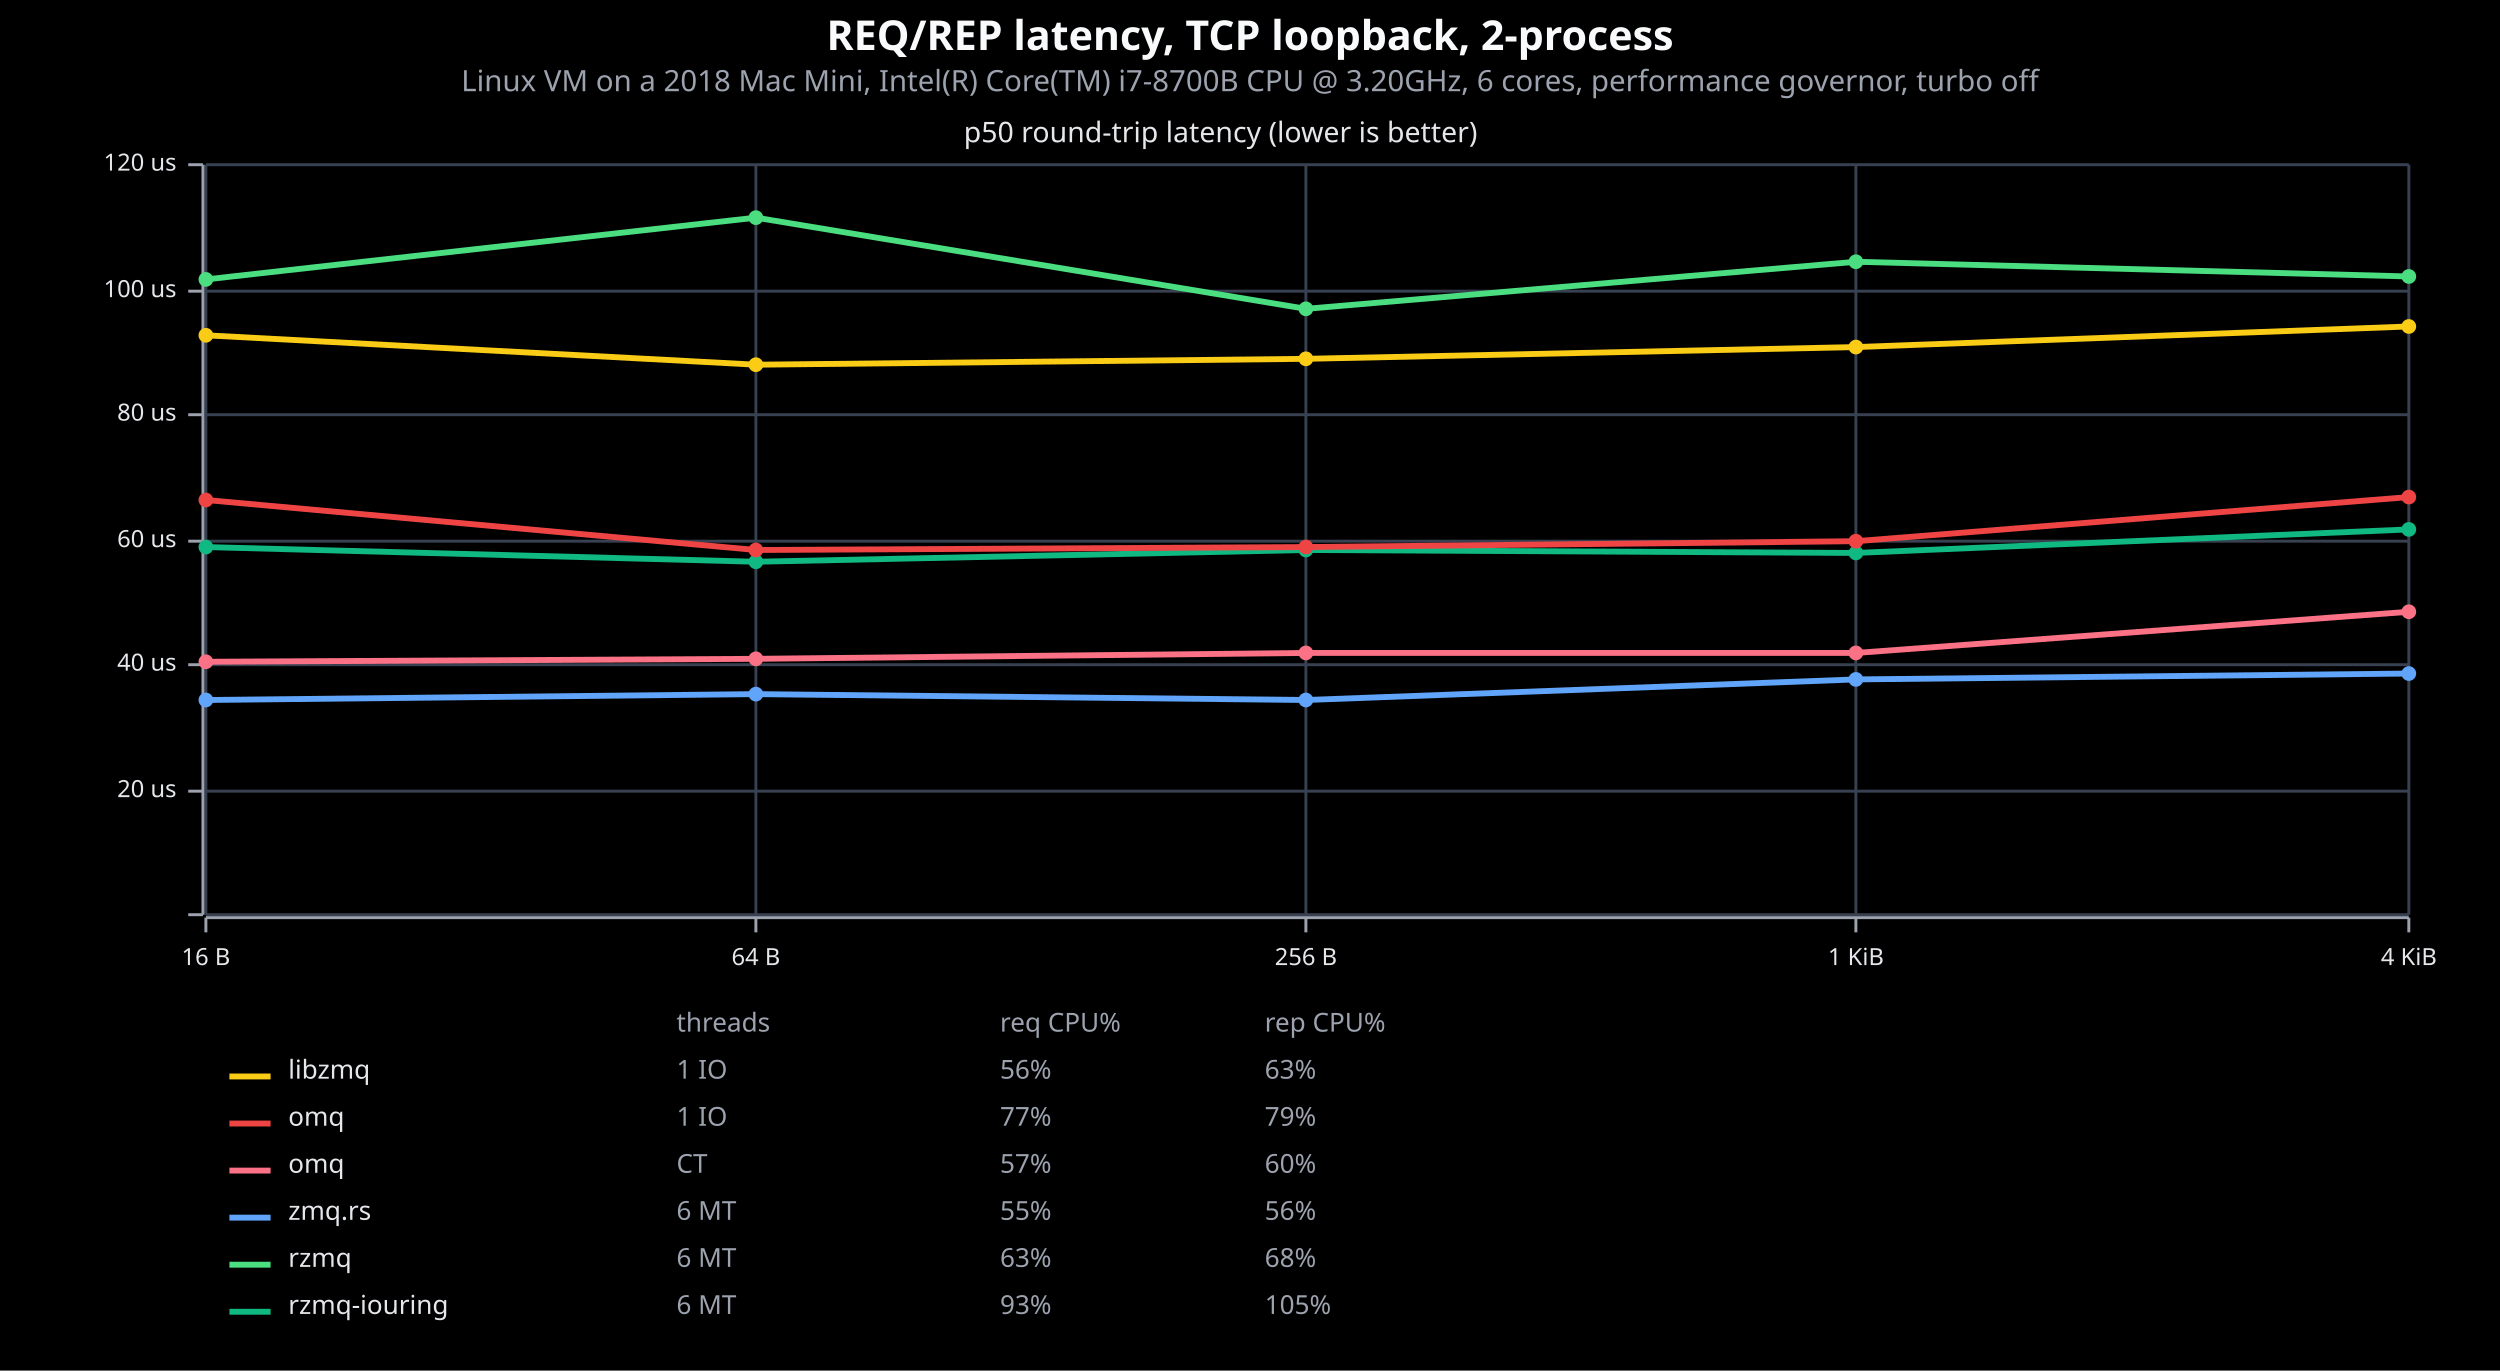
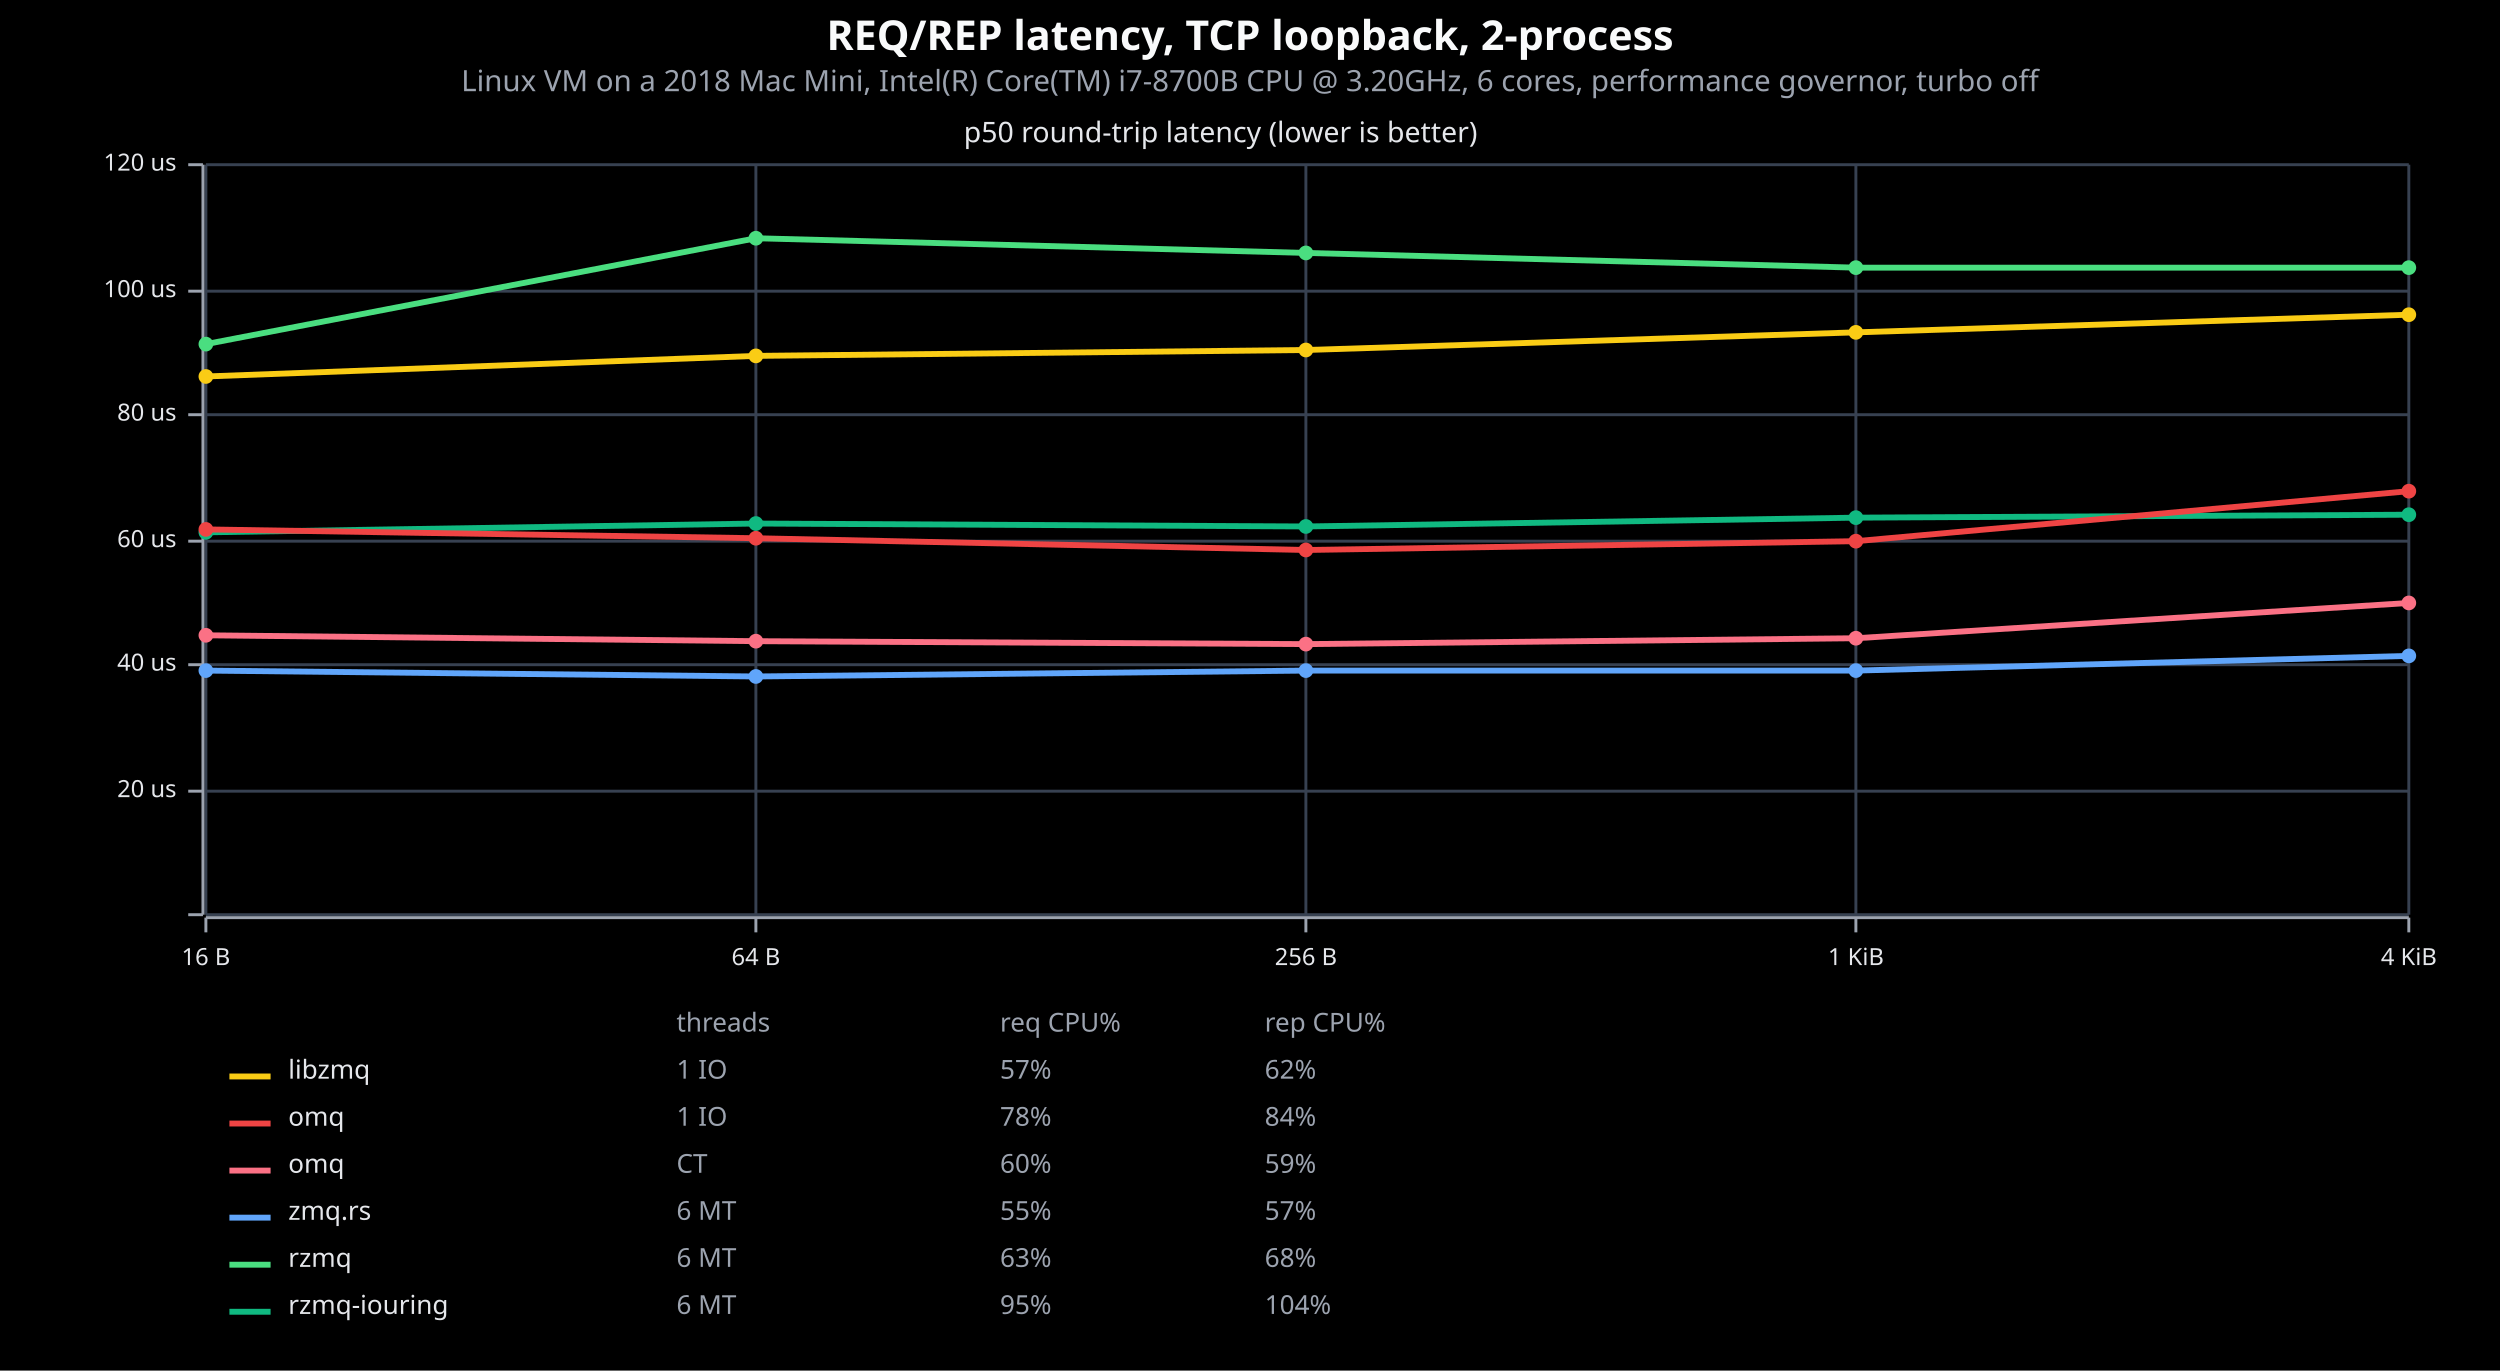
<svg xmlns="http://www.w3.org/2000/svg" viewBox="0 0 850 466" font-family="system-ui, -apple-system, sans-serif">
  <rect x="0" y="0" width="850" height="466" opacity="1" fill="#000000" stroke="none" />
  <text x="425" y="17" text-anchor="middle" font-family="sans-serif" font-size="14" font-weight="bold" fill="#F9FAFB">REQ/REP latency, TCP loopback, 2-process</text>
  <text x="425" y="31" text-anchor="middle" font-family="sans-serif" font-size="10" fill="#9CA3AF">Linux VM on a 2018 Mac Mini, Intel(R) Core(TM) i7-8700B CPU @ 3.20GHz, 6 cores, performance governor, turbo off</text>
  <text x="415" y="41" dy="0.76em" text-anchor="middle" font-family="sans-serif" font-size="9.677" opacity="1" fill="#E5E7EB">
p50 round-trip latency (lower is better)
</text>
  <line opacity="1" stroke="#374151" stroke-width="1" x1="70" y1="311" x2="70" y2="56" />
  <line opacity="1" stroke="#374151" stroke-width="1" x1="257" y1="311" x2="257" y2="56" />
  <line opacity="1" stroke="#374151" stroke-width="1" x1="444" y1="311" x2="444" y2="56" />
  <line opacity="1" stroke="#374151" stroke-width="1" x1="631" y1="311" x2="631" y2="56" />
  <line opacity="1" stroke="#374151" stroke-width="1" x1="819" y1="311" x2="819" y2="56" />
  <line opacity="1" stroke="#374151" stroke-width="1" x1="70" y1="311" x2="819" y2="311" />
  <line opacity="1" stroke="#374151" stroke-width="1" x1="70" y1="269" x2="819" y2="269" />
  <line opacity="1" stroke="#374151" stroke-width="1" x1="70" y1="226" x2="819" y2="226" />
  <line opacity="1" stroke="#374151" stroke-width="1" x1="70" y1="184" x2="819" y2="184" />
  <line opacity="1" stroke="#374151" stroke-width="1" x1="70" y1="141" x2="819" y2="141" />
  <line opacity="1" stroke="#374151" stroke-width="1" x1="70" y1="99" x2="819" y2="99" />
  <line opacity="1" stroke="#374151" stroke-width="1" x1="70" y1="56" x2="819" y2="56" />
  <polyline fill="none" opacity="1" stroke="#9CA3AF" stroke-width="1" points="69,56 69,311 " />
  <text x="60" y="311" dy="0.5ex" text-anchor="end" font-family="sans-serif" font-size="8.065" opacity="1" fill="#E5E7EB">

</text>
  <polyline fill="none" opacity="1" stroke="#9CA3AF" stroke-width="1" points="64,311 69,311 " />
  <text x="60" y="269" dy="0.5ex" text-anchor="end" font-family="sans-serif" font-size="8.065" opacity="1" fill="#E5E7EB">
20 us
</text>
  <polyline fill="none" opacity="1" stroke="#9CA3AF" stroke-width="1" points="64,269 69,269 " />
  <text x="60" y="226" dy="0.5ex" text-anchor="end" font-family="sans-serif" font-size="8.065" opacity="1" fill="#E5E7EB">
40 us
</text>
  <polyline fill="none" opacity="1" stroke="#9CA3AF" stroke-width="1" points="64,226 69,226 " />
  <text x="60" y="184" dy="0.5ex" text-anchor="end" font-family="sans-serif" font-size="8.065" opacity="1" fill="#E5E7EB">
60 us
</text>
  <polyline fill="none" opacity="1" stroke="#9CA3AF" stroke-width="1" points="64,184 69,184 " />
  <text x="60" y="141" dy="0.5ex" text-anchor="end" font-family="sans-serif" font-size="8.065" opacity="1" fill="#E5E7EB">
80 us
</text>
  <polyline fill="none" opacity="1" stroke="#9CA3AF" stroke-width="1" points="64,141 69,141 " />
  <text x="60" y="99" dy="0.5ex" text-anchor="end" font-family="sans-serif" font-size="8.065" opacity="1" fill="#E5E7EB">
100 us
</text>
  <polyline fill="none" opacity="1" stroke="#9CA3AF" stroke-width="1" points="64,99 69,99 " />
  <text x="60" y="56" dy="0.5ex" text-anchor="end" font-family="sans-serif" font-size="8.065" opacity="1" fill="#E5E7EB">
120 us
</text>
  <polyline fill="none" opacity="1" stroke="#9CA3AF" stroke-width="1" points="64,56 69,56 " />
  <polyline fill="none" opacity="1" stroke="#9CA3AF" stroke-width="1" points="70,312 819,312 " />
  <text x="70" y="322" dy="0.76em" text-anchor="middle" font-family="sans-serif" font-size="8.065" opacity="1" fill="#E5E7EB">
16 B
</text>
  <polyline fill="none" opacity="1" stroke="#9CA3AF" stroke-width="1" points="70,312 70,317 " />
  <text x="257" y="322" dy="0.76em" text-anchor="middle" font-family="sans-serif" font-size="8.065" opacity="1" fill="#E5E7EB">
64 B
</text>
  <polyline fill="none" opacity="1" stroke="#9CA3AF" stroke-width="1" points="257,312 257,317 " />
  <text x="444" y="322" dy="0.76em" text-anchor="middle" font-family="sans-serif" font-size="8.065" opacity="1" fill="#E5E7EB">
256 B
</text>
  <polyline fill="none" opacity="1" stroke="#9CA3AF" stroke-width="1" points="444,312 444,317 " />
  <text x="631" y="322" dy="0.76em" text-anchor="middle" font-family="sans-serif" font-size="8.065" opacity="1" fill="#E5E7EB">
1 KiB
</text>
  <polyline fill="none" opacity="1" stroke="#9CA3AF" stroke-width="1" points="631,312 631,317 " />
  <text x="819" y="322" dy="0.76em" text-anchor="middle" font-family="sans-serif" font-size="8.065" opacity="1" fill="#E5E7EB">
4 KiB
</text>
  <polyline fill="none" opacity="1" stroke="#9CA3AF" stroke-width="1" points="819,312 819,317 " />
-   <polyline fill="none" opacity="1" stroke="#10B981" stroke-width="2" points="70,186 257,191 444,187 631,188 819,180 " />
-   <circle cx="70" cy="186" r="2.5" opacity="1" fill="#10B981" stroke="none" stroke-width="1" />
-   <circle cx="257" cy="191" r="2.5" opacity="1" fill="#10B981" stroke="none" stroke-width="1" />
-   <circle cx="444" cy="187" r="2.5" opacity="1" fill="#10B981" stroke="none" stroke-width="1" />
-   <circle cx="631" cy="188" r="2.5" opacity="1" fill="#10B981" stroke="none" stroke-width="1" />
-   <circle cx="819" cy="180" r="2.5" opacity="1" fill="#10B981" stroke="none" stroke-width="1" />
-   <polyline fill="none" opacity="1" stroke="#4ADE80" stroke-width="2" points="70,95 257,74 444,105 631,89 819,94 " />
-   <circle cx="70" cy="95" r="2.5" opacity="1" fill="#4ADE80" stroke="none" stroke-width="1" />
-   <circle cx="257" cy="74" r="2.5" opacity="1" fill="#4ADE80" stroke="none" stroke-width="1" />
-   <circle cx="444" cy="105" r="2.5" opacity="1" fill="#4ADE80" stroke="none" stroke-width="1" />
-   <circle cx="631" cy="89" r="2.5" opacity="1" fill="#4ADE80" stroke="none" stroke-width="1" />
-   <circle cx="819" cy="94" r="2.5" opacity="1" fill="#4ADE80" stroke="none" stroke-width="1" />
-   <polyline fill="none" opacity="1" stroke="#60A5FA" stroke-width="2" points="70,238 257,236 444,238 631,231 819,229 " />
-   <circle cx="70" cy="238" r="2.5" opacity="1" fill="#60A5FA" stroke="none" stroke-width="1" />
-   <circle cx="257" cy="236" r="2.5" opacity="1" fill="#60A5FA" stroke="none" stroke-width="1" />
-   <circle cx="444" cy="238" r="2.5" opacity="1" fill="#60A5FA" stroke="none" stroke-width="1" />
-   <circle cx="631" cy="231" r="2.5" opacity="1" fill="#60A5FA" stroke="none" stroke-width="1" />
-   <circle cx="819" cy="229" r="2.5" opacity="1" fill="#60A5FA" stroke="none" stroke-width="1" />
-   <polyline fill="none" opacity="1" stroke="#FB7185" stroke-width="2" points="70,225 257,224 444,222 631,222 819,208 " />
-   <circle cx="70" cy="225" r="2.5" opacity="1" fill="#FB7185" stroke="none" stroke-width="1" />
-   <circle cx="257" cy="224" r="2.5" opacity="1" fill="#FB7185" stroke="none" stroke-width="1" />
-   <circle cx="444" cy="222" r="2.5" opacity="1" fill="#FB7185" stroke="none" stroke-width="1" />
-   <circle cx="631" cy="222" r="2.5" opacity="1" fill="#FB7185" stroke="none" stroke-width="1" />
-   <circle cx="819" cy="208" r="2.5" opacity="1" fill="#FB7185" stroke="none" stroke-width="1" />
-   <polyline fill="none" opacity="1" stroke="#EF4444" stroke-width="2" points="70,170 257,187 444,186 631,184 819,169 " />
-   <circle cx="70" cy="170" r="2.5" opacity="1" fill="#EF4444" stroke="none" stroke-width="1" />
-   <circle cx="257" cy="187" r="2.5" opacity="1" fill="#EF4444" stroke="none" stroke-width="1" />
-   <circle cx="444" cy="186" r="2.5" opacity="1" fill="#EF4444" stroke="none" stroke-width="1" />
+   <polyline fill="none" opacity="1" stroke="#10B981" stroke-width="2" points="70,181 257,178 444,179 631,176 819,175 " />
+   <circle cx="70" cy="181" r="2.5" opacity="1" fill="#10B981" stroke="none" stroke-width="1" />
+   <circle cx="257" cy="178" r="2.5" opacity="1" fill="#10B981" stroke="none" stroke-width="1" />
+   <circle cx="444" cy="179" r="2.5" opacity="1" fill="#10B981" stroke="none" stroke-width="1" />
+   <circle cx="631" cy="176" r="2.5" opacity="1" fill="#10B981" stroke="none" stroke-width="1" />
+   <circle cx="819" cy="175" r="2.5" opacity="1" fill="#10B981" stroke="none" stroke-width="1" />
+   <polyline fill="none" opacity="1" stroke="#4ADE80" stroke-width="2" points="70,117 257,81 444,86 631,91 819,91 " />
+   <circle cx="70" cy="117" r="2.5" opacity="1" fill="#4ADE80" stroke="none" stroke-width="1" />
+   <circle cx="257" cy="81" r="2.5" opacity="1" fill="#4ADE80" stroke="none" stroke-width="1" />
+   <circle cx="444" cy="86" r="2.5" opacity="1" fill="#4ADE80" stroke="none" stroke-width="1" />
+   <circle cx="631" cy="91" r="2.5" opacity="1" fill="#4ADE80" stroke="none" stroke-width="1" />
+   <circle cx="819" cy="91" r="2.5" opacity="1" fill="#4ADE80" stroke="none" stroke-width="1" />
+   <polyline fill="none" opacity="1" stroke="#60A5FA" stroke-width="2" points="70,228 257,230 444,228 631,228 819,223 " />
+   <circle cx="70" cy="228" r="2.5" opacity="1" fill="#60A5FA" stroke="none" stroke-width="1" />
+   <circle cx="257" cy="230" r="2.5" opacity="1" fill="#60A5FA" stroke="none" stroke-width="1" />
+   <circle cx="444" cy="228" r="2.5" opacity="1" fill="#60A5FA" stroke="none" stroke-width="1" />
+   <circle cx="631" cy="228" r="2.5" opacity="1" fill="#60A5FA" stroke="none" stroke-width="1" />
+   <circle cx="819" cy="223" r="2.5" opacity="1" fill="#60A5FA" stroke="none" stroke-width="1" />
+   <polyline fill="none" opacity="1" stroke="#FB7185" stroke-width="2" points="70,216 257,218 444,219 631,217 819,205 " />
+   <circle cx="70" cy="216" r="2.5" opacity="1" fill="#FB7185" stroke="none" stroke-width="1" />
+   <circle cx="257" cy="218" r="2.5" opacity="1" fill="#FB7185" stroke="none" stroke-width="1" />
+   <circle cx="444" cy="219" r="2.5" opacity="1" fill="#FB7185" stroke="none" stroke-width="1" />
+   <circle cx="631" cy="217" r="2.5" opacity="1" fill="#FB7185" stroke="none" stroke-width="1" />
+   <circle cx="819" cy="205" r="2.5" opacity="1" fill="#FB7185" stroke="none" stroke-width="1" />
+   <polyline fill="none" opacity="1" stroke="#EF4444" stroke-width="2" points="70,180 257,183 444,187 631,184 819,167 " />
+   <circle cx="70" cy="180" r="2.5" opacity="1" fill="#EF4444" stroke="none" stroke-width="1" />
+   <circle cx="257" cy="183" r="2.5" opacity="1" fill="#EF4444" stroke="none" stroke-width="1" />
+   <circle cx="444" cy="187" r="2.5" opacity="1" fill="#EF4444" stroke="none" stroke-width="1" />
  <circle cx="631" cy="184" r="2.5" opacity="1" fill="#EF4444" stroke="none" stroke-width="1" />
-   <circle cx="819" cy="169" r="2.5" opacity="1" fill="#EF4444" stroke="none" stroke-width="1" />
-   <polyline fill="none" opacity="1" stroke="#FACC15" stroke-width="2" points="70,114 257,124 444,122 631,118 819,111 " />
-   <circle cx="70" cy="114" r="2.5" opacity="1" fill="#FACC15" stroke="none" stroke-width="1" />
-   <circle cx="257" cy="124" r="2.5" opacity="1" fill="#FACC15" stroke="none" stroke-width="1" />
-   <circle cx="444" cy="122" r="2.5" opacity="1" fill="#FACC15" stroke="none" stroke-width="1" />
-   <circle cx="631" cy="118" r="2.5" opacity="1" fill="#FACC15" stroke="none" stroke-width="1" />
-   <circle cx="819" cy="111" r="2.5" opacity="1" fill="#FACC15" stroke="none" stroke-width="1" />
+   <circle cx="819" cy="167" r="2.5" opacity="1" fill="#EF4444" stroke="none" stroke-width="1" />
+   <polyline fill="none" opacity="1" stroke="#FACC15" stroke-width="2" points="70,128 257,121 444,119 631,113 819,107 " />
+   <circle cx="70" cy="128" r="2.5" opacity="1" fill="#FACC15" stroke="none" stroke-width="1" />
+   <circle cx="257" cy="121" r="2.5" opacity="1" fill="#FACC15" stroke="none" stroke-width="1" />
+   <circle cx="444" cy="119" r="2.5" opacity="1" fill="#FACC15" stroke="none" stroke-width="1" />
+   <circle cx="631" cy="113" r="2.5" opacity="1" fill="#FACC15" stroke="none" stroke-width="1" />
+   <circle cx="819" cy="107" r="2.5" opacity="1" fill="#FACC15" stroke="none" stroke-width="1" />
  <text x="230" y="344" dy="0.76em" text-anchor="start" font-family="sans-serif" font-size="8.871" opacity="1" fill="#9CA3AF">
threads
</text>
  <text x="340" y="344" dy="0.76em" text-anchor="start" font-family="sans-serif" font-size="8.871" opacity="1" fill="#9CA3AF">
req CPU%
</text>
  <text x="430" y="344" dy="0.76em" text-anchor="start" font-family="sans-serif" font-size="8.871" opacity="1" fill="#9CA3AF">
rep CPU%
</text>
  <polyline fill="none" opacity="1" stroke="#FACC15" stroke-width="2" points="78,366 92,366 " />
  <text x="98" y="360" dy="0.76em" text-anchor="start" font-family="sans-serif" font-size="8.871" opacity="1" fill="#E5E7EB">
libzmq
</text>
  <text x="230" y="360" dy="0.76em" text-anchor="start" font-family="sans-serif" font-size="8.871" opacity="1" fill="#9CA3AF">
1 IO
</text>
  <text x="340" y="360" dy="0.76em" text-anchor="start" font-family="sans-serif" font-size="8.871" opacity="1" fill="#9CA3AF">
- 56%
+ 57%
</text>
  <text x="430" y="360" dy="0.76em" text-anchor="start" font-family="sans-serif" font-size="8.871" opacity="1" fill="#9CA3AF">
- 63%
+ 62%
</text>
  <polyline fill="none" opacity="1" stroke="#EF4444" stroke-width="2" points="78,382 92,382 " />
  <text x="98" y="376" dy="0.76em" text-anchor="start" font-family="sans-serif" font-size="8.871" opacity="1" fill="#E5E7EB">
omq
</text>
  <text x="230" y="376" dy="0.76em" text-anchor="start" font-family="sans-serif" font-size="8.871" opacity="1" fill="#9CA3AF">
1 IO
</text>
  <text x="340" y="376" dy="0.76em" text-anchor="start" font-family="sans-serif" font-size="8.871" opacity="1" fill="#9CA3AF">
- 77%
+ 78%
</text>
  <text x="430" y="376" dy="0.76em" text-anchor="start" font-family="sans-serif" font-size="8.871" opacity="1" fill="#9CA3AF">
- 79%
+ 84%
</text>
  <polyline fill="none" opacity="1" stroke="#FB7185" stroke-width="2" points="78,398 92,398 " />
  <text x="98" y="392" dy="0.76em" text-anchor="start" font-family="sans-serif" font-size="8.871" opacity="1" fill="#E5E7EB">
omq
</text>
  <text x="230" y="392" dy="0.76em" text-anchor="start" font-family="sans-serif" font-size="8.871" opacity="1" fill="#9CA3AF">
CT
</text>
  <text x="340" y="392" dy="0.76em" text-anchor="start" font-family="sans-serif" font-size="8.871" opacity="1" fill="#9CA3AF">
- 57%
+ 60%
</text>
  <text x="430" y="392" dy="0.76em" text-anchor="start" font-family="sans-serif" font-size="8.871" opacity="1" fill="#9CA3AF">
- 60%
+ 59%
</text>
  <polyline fill="none" opacity="1" stroke="#60A5FA" stroke-width="2" points="78,414 92,414 " />
  <text x="98" y="408" dy="0.76em" text-anchor="start" font-family="sans-serif" font-size="8.871" opacity="1" fill="#E5E7EB">
zmq.rs
</text>
  <text x="230" y="408" dy="0.76em" text-anchor="start" font-family="sans-serif" font-size="8.871" opacity="1" fill="#9CA3AF">
6 MT
</text>
  <text x="340" y="408" dy="0.76em" text-anchor="start" font-family="sans-serif" font-size="8.871" opacity="1" fill="#9CA3AF">
55%
</text>
  <text x="430" y="408" dy="0.76em" text-anchor="start" font-family="sans-serif" font-size="8.871" opacity="1" fill="#9CA3AF">
- 56%
+ 57%
</text>
  <polyline fill="none" opacity="1" stroke="#4ADE80" stroke-width="2" points="78,430 92,430 " />
  <text x="98" y="424" dy="0.76em" text-anchor="start" font-family="sans-serif" font-size="8.871" opacity="1" fill="#E5E7EB">
rzmq
</text>
  <text x="230" y="424" dy="0.76em" text-anchor="start" font-family="sans-serif" font-size="8.871" opacity="1" fill="#9CA3AF">
6 MT
</text>
  <text x="340" y="424" dy="0.76em" text-anchor="start" font-family="sans-serif" font-size="8.871" opacity="1" fill="#9CA3AF">
63%
</text>
  <text x="430" y="424" dy="0.76em" text-anchor="start" font-family="sans-serif" font-size="8.871" opacity="1" fill="#9CA3AF">
68%
</text>
  <polyline fill="none" opacity="1" stroke="#10B981" stroke-width="2" points="78,446 92,446 " />
  <text x="98" y="440" dy="0.76em" text-anchor="start" font-family="sans-serif" font-size="8.871" opacity="1" fill="#E5E7EB">
rzmq-iouring
</text>
  <text x="230" y="440" dy="0.76em" text-anchor="start" font-family="sans-serif" font-size="8.871" opacity="1" fill="#9CA3AF">
6 MT
</text>
  <text x="340" y="440" dy="0.76em" text-anchor="start" font-family="sans-serif" font-size="8.871" opacity="1" fill="#9CA3AF">
- 93%
+ 95%
</text>
  <text x="430" y="440" dy="0.76em" text-anchor="start" font-family="sans-serif" font-size="8.871" opacity="1" fill="#9CA3AF">
- 105%
+ 104%
</text>
</svg>
